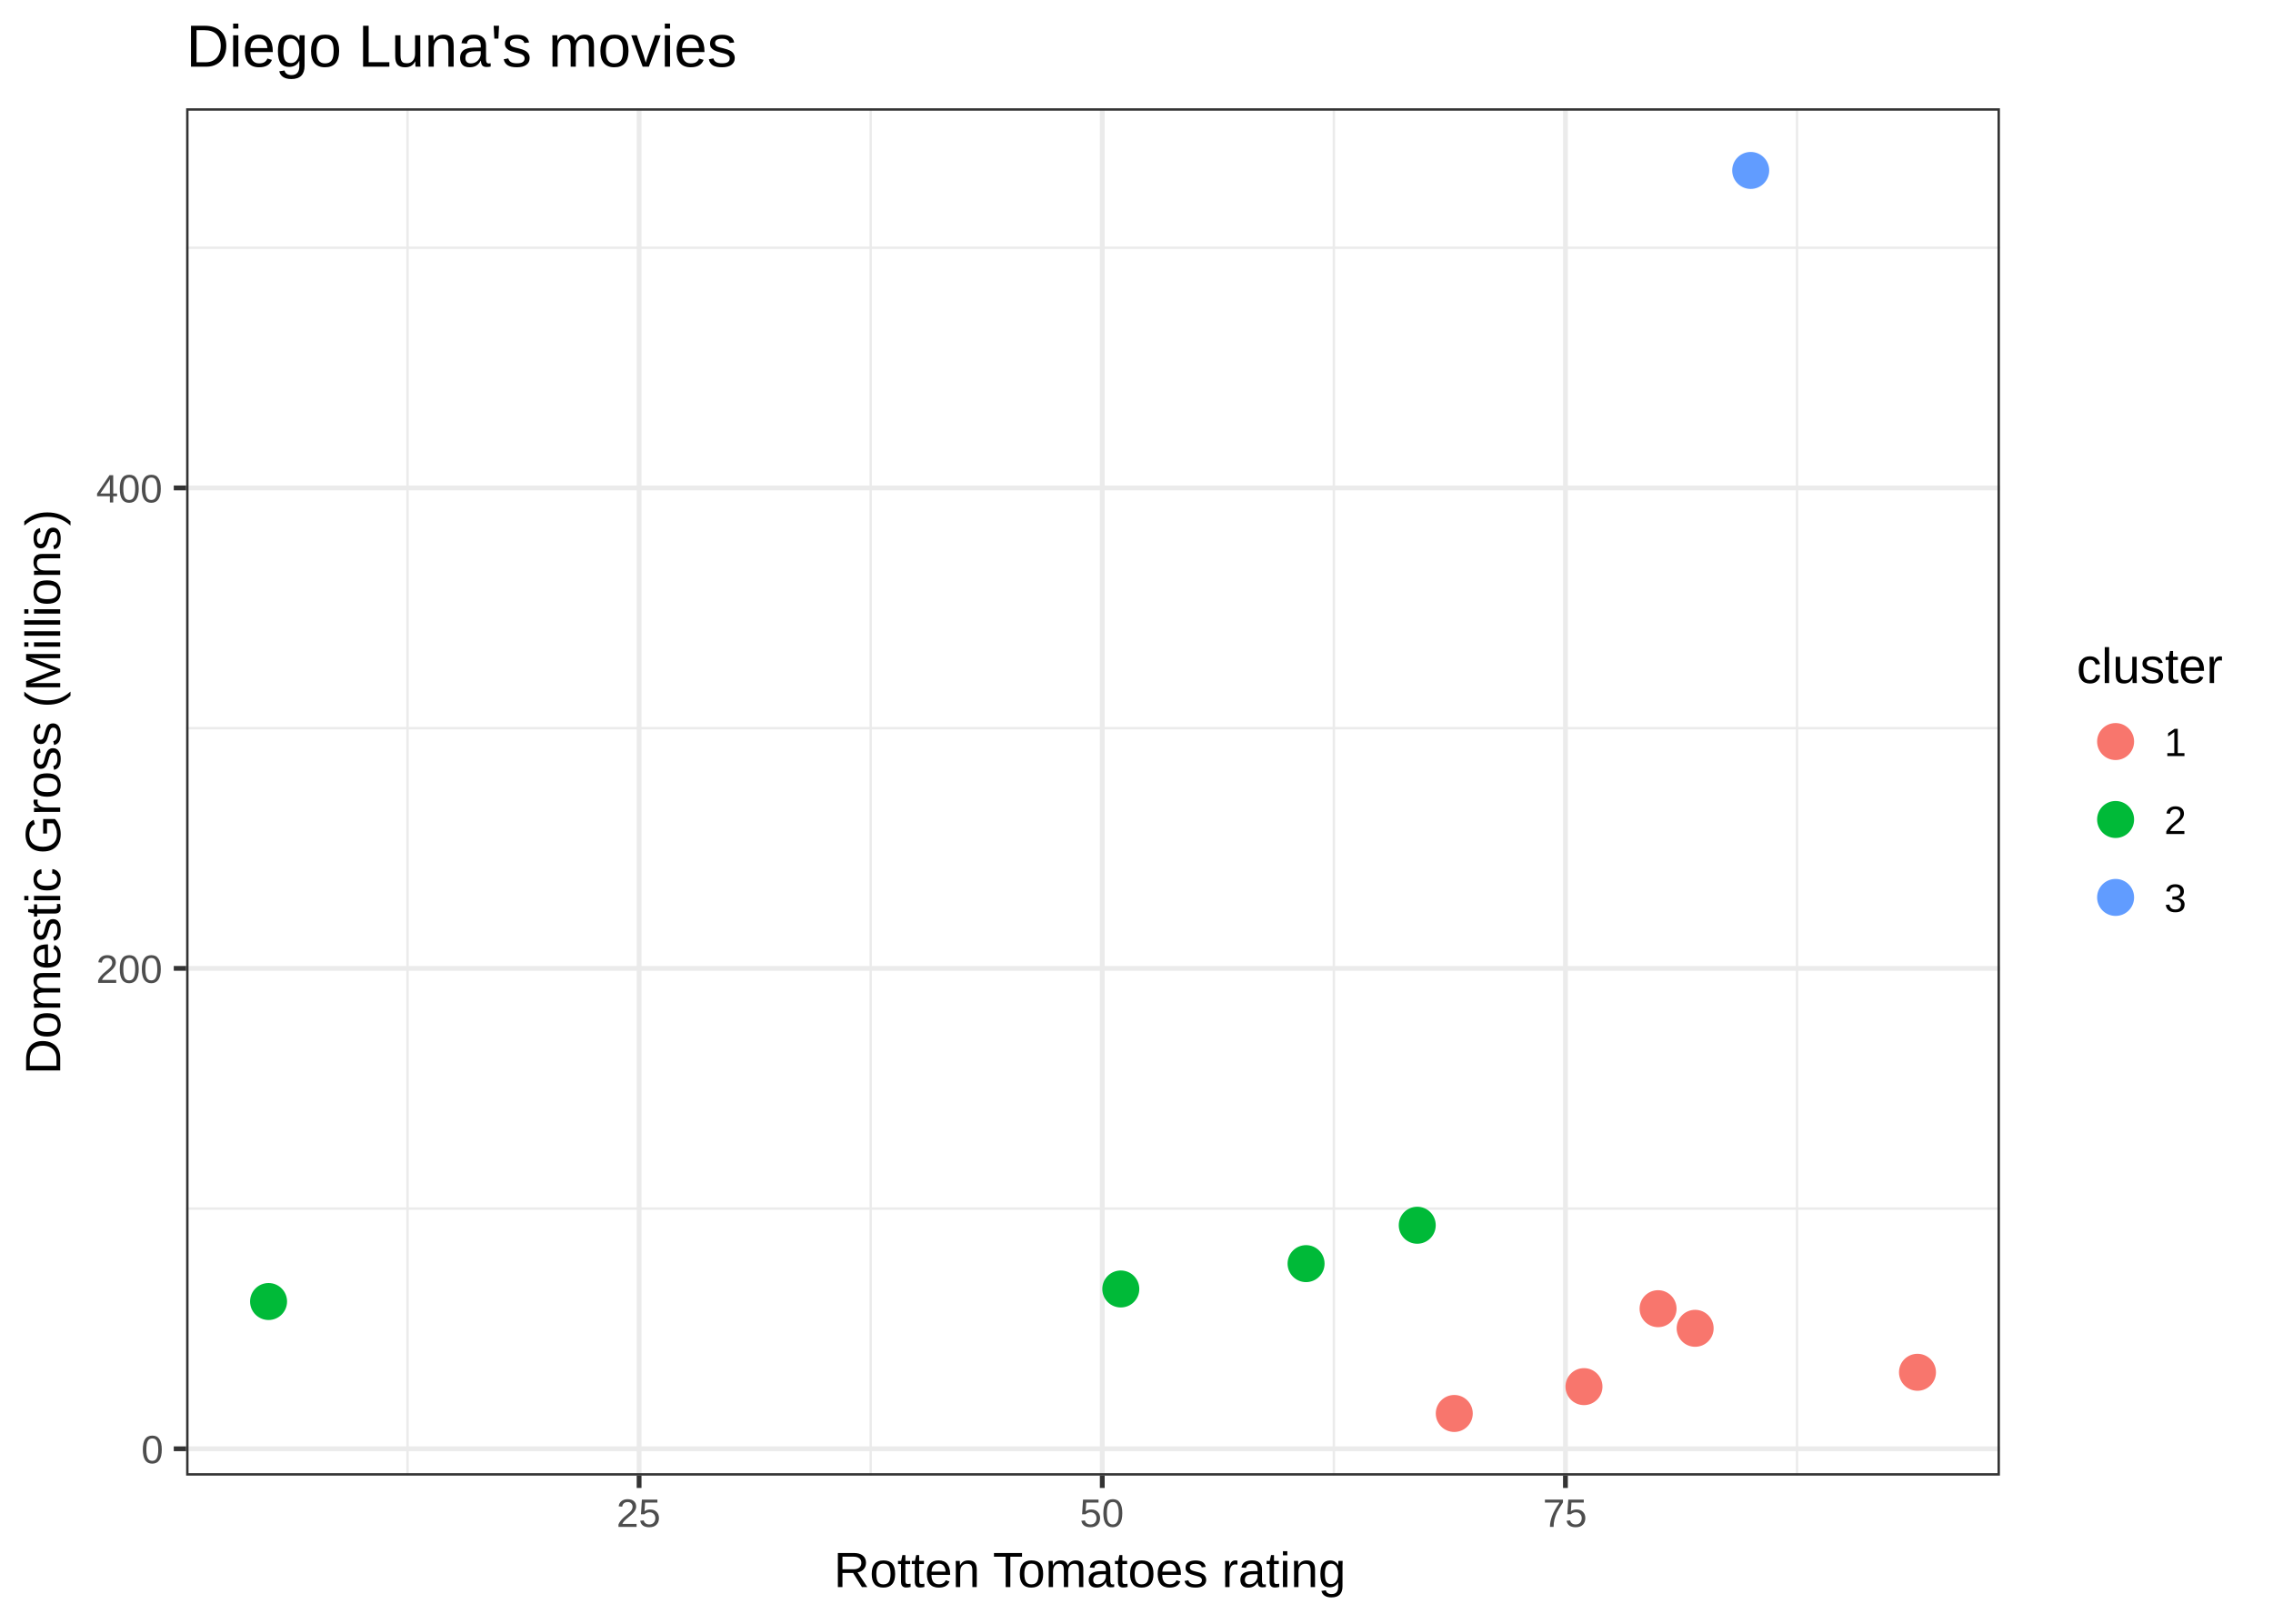
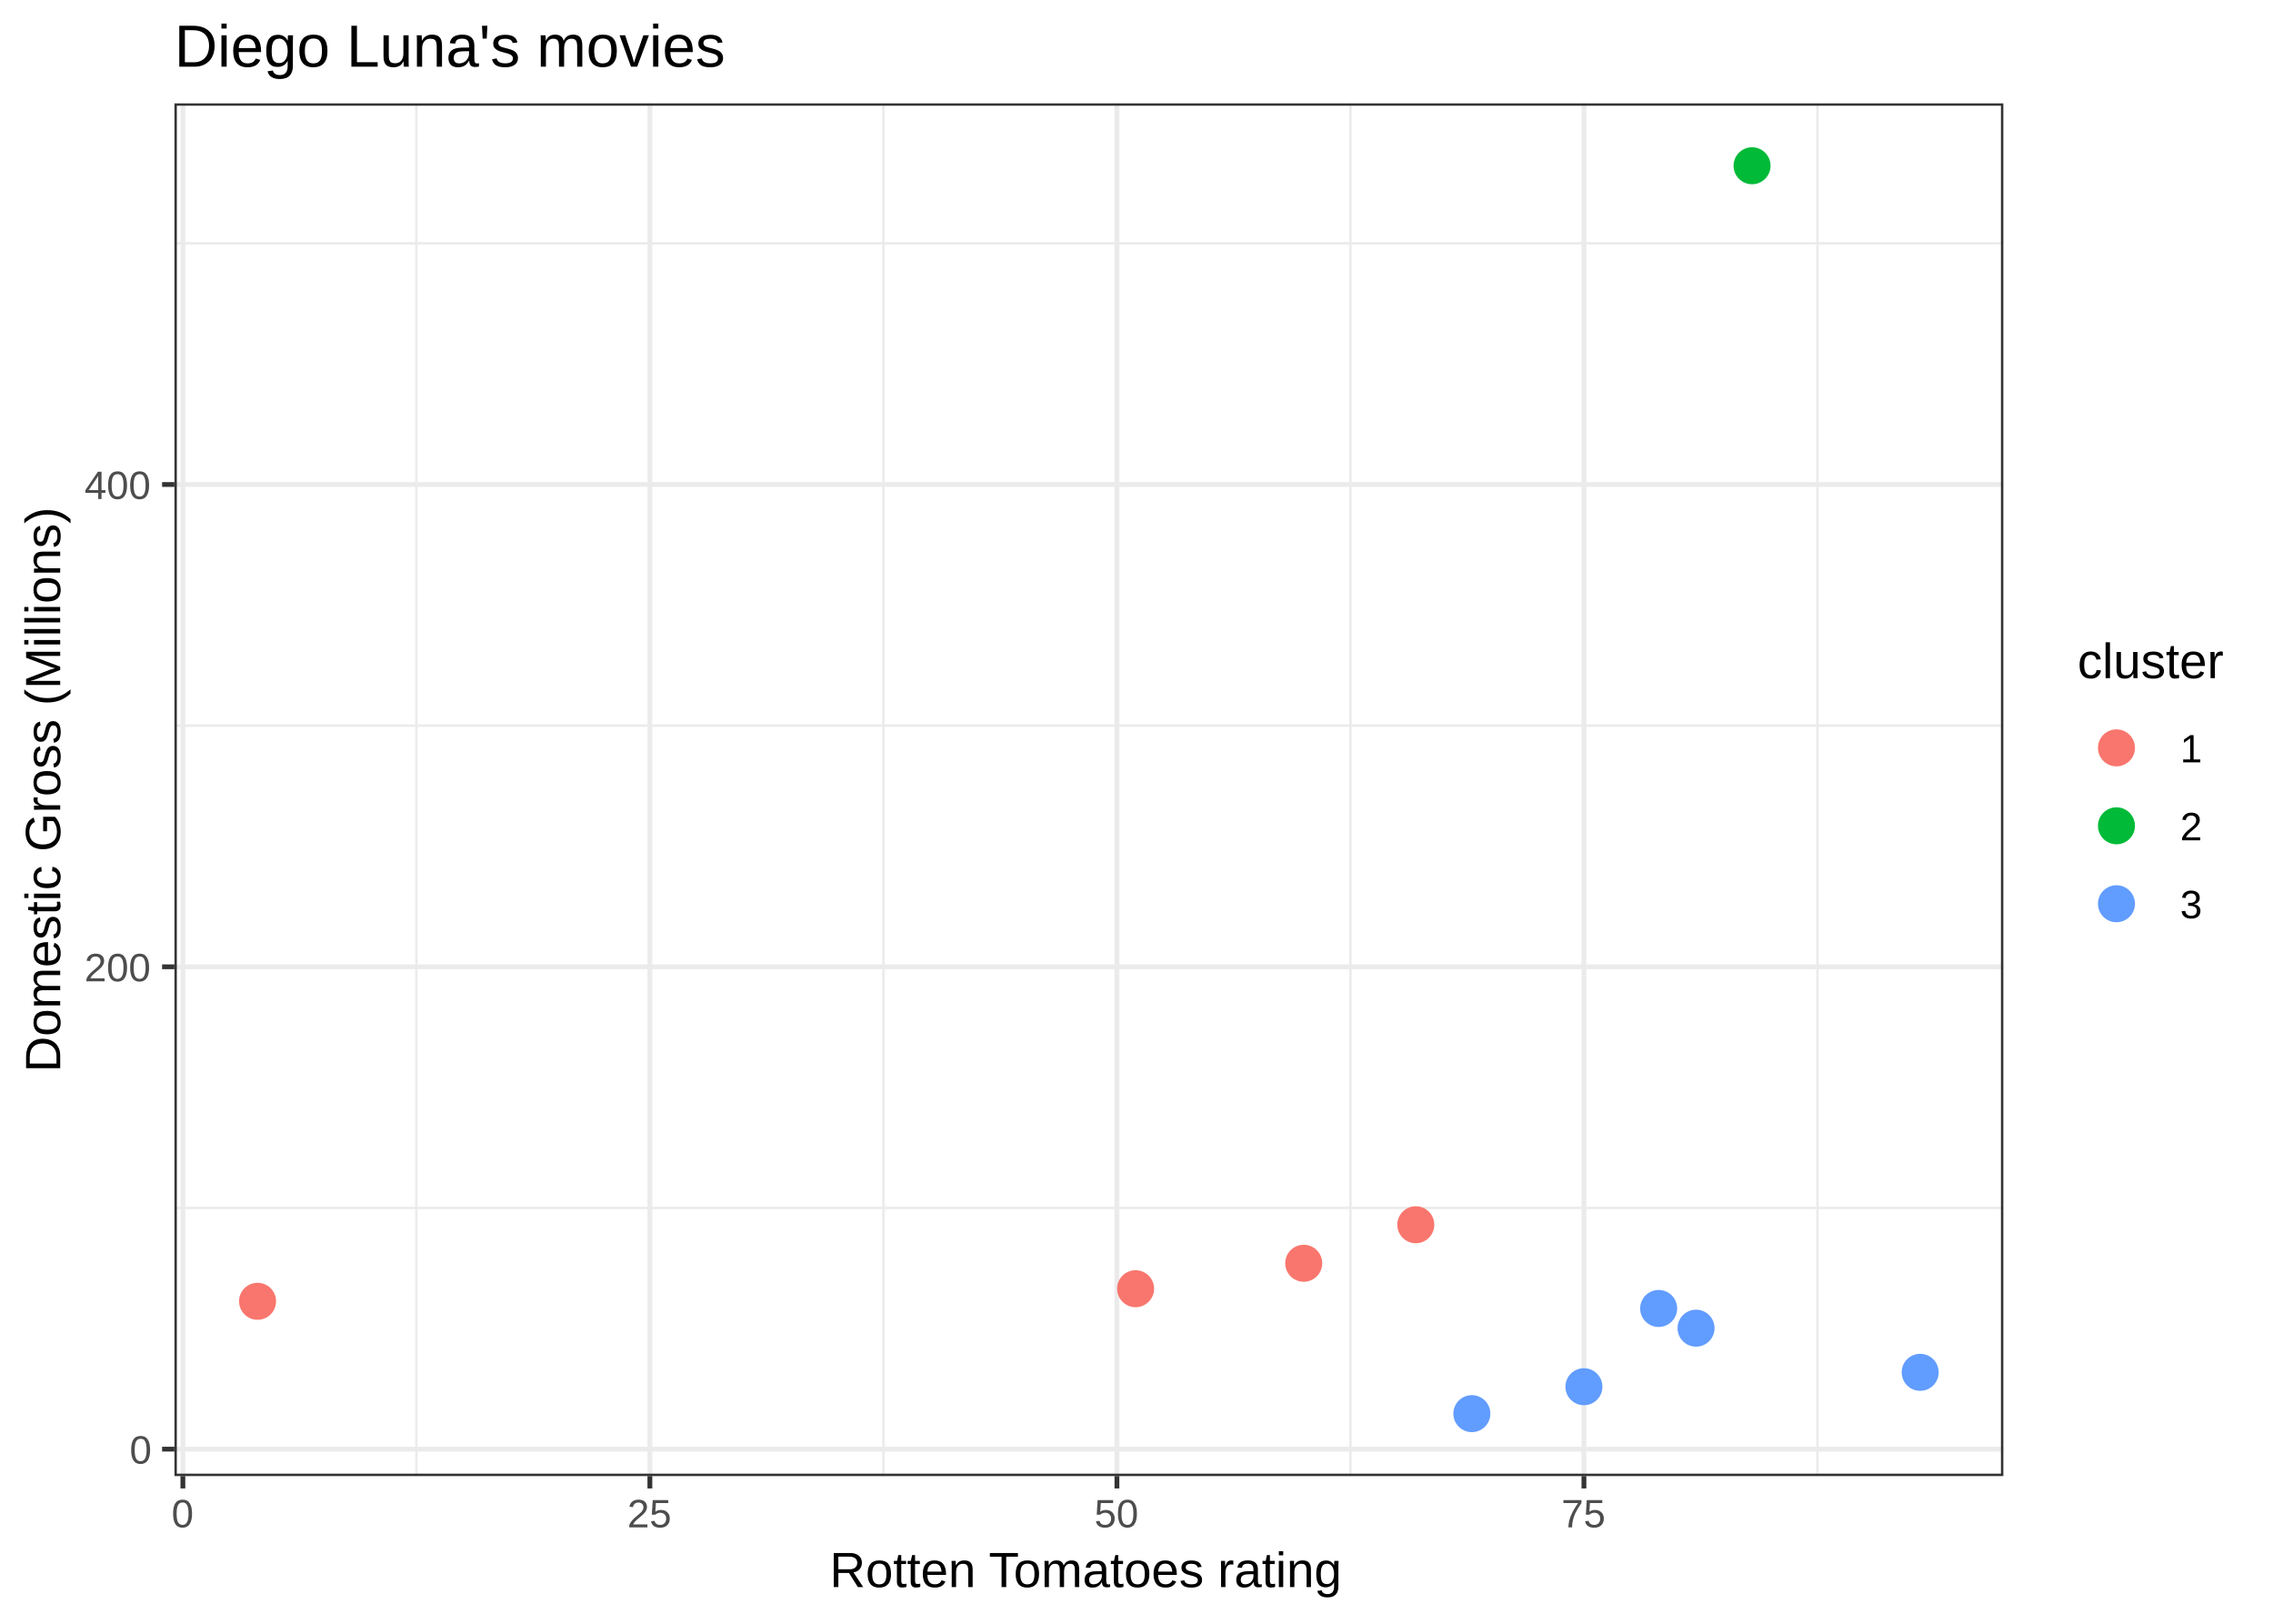
<svg xmlns="http://www.w3.org/2000/svg" viewBox="0 0 504.00 360.00">
  <defs>
    <style type="text/css">
    line, polyline, path, rect, circle {
      fill: none;
      stroke: #000000;
      stroke-linecap: round;
      stroke-linejoin: round;
      stroke-miterlimit: 10.00;
    }
  </style>
  </defs>
  <rect width="100%" height="100%" style="stroke: none; fill: #FFFFFF;" />
  <rect x="0.00" y="0.00" width="504.00" height="360.00" style="stroke-width: 1.07; stroke: #FFFFFF; fill: #FFFFFF;" />
  <defs>
-     <clipPath id="cpNDEuMjY1NXw0NDMuNDQ4fDMyNy4xNTd8MjQuMDA3Mw==">
-       <rect x="41.27" y="24.01" width="402.18" height="303.15" />
+     <clipPath id="cpMzguNjgxOHw0NDQuMjA4fDMyNy4yNTd8MjIuOTExNA==">
+       <rect x="38.68" y="22.91" width="405.53" height="304.35" />
    </clipPath>
  </defs>
-   <rect x="41.27" y="24.01" width="402.18" height="303.15" style="stroke-width: 1.07; stroke: none; fill: #FFFFFF;" clip-path="url(#cpNDEuMjY1NXw0NDMuNDQ4fDMyNy4xNTd8MjQuMDA3Mw==)" />
-   <polyline points="41.27,267.95 443.45,267.95 " style="stroke-width: 0.53; stroke: #EBEBEB; stroke-linecap: butt;" clip-path="url(#cpNDEuMjY1NXw0NDMuNDQ4fDMyNy4xNTd8MjQuMDA3Mw==)" />
-   <polyline points="41.27,161.44 443.45,161.44 " style="stroke-width: 0.53; stroke: #EBEBEB; stroke-linecap: butt;" clip-path="url(#cpNDEuMjY1NXw0NDMuNDQ4fDMyNy4xNTd8MjQuMDA3Mw==)" />
-   <polyline points="41.27,54.92 443.45,54.92 " style="stroke-width: 0.53; stroke: #EBEBEB; stroke-linecap: butt;" clip-path="url(#cpNDEuMjY1NXw0NDMuNDQ4fDMyNy4xNTd8MjQuMDA3Mw==)" />
-   <polyline points="90.36,327.16 90.36,24.01 " style="stroke-width: 0.53; stroke: #EBEBEB; stroke-linecap: butt;" clip-path="url(#cpNDEuMjY1NXw0NDMuNDQ4fDMyNy4xNTd8MjQuMDA3Mw==)" />
-   <polyline points="193.06,327.16 193.06,24.01 " style="stroke-width: 0.53; stroke: #EBEBEB; stroke-linecap: butt;" clip-path="url(#cpNDEuMjY1NXw0NDMuNDQ4fDMyNy4xNTd8MjQuMDA3Mw==)" />
-   <polyline points="295.76,327.16 295.76,24.01 " style="stroke-width: 0.53; stroke: #EBEBEB; stroke-linecap: butt;" clip-path="url(#cpNDEuMjY1NXw0NDMuNDQ4fDMyNy4xNTd8MjQuMDA3Mw==)" />
-   <polyline points="398.46,327.16 398.46,24.01 " style="stroke-width: 0.53; stroke: #EBEBEB; stroke-linecap: butt;" clip-path="url(#cpNDEuMjY1NXw0NDMuNDQ4fDMyNy4xNTd8MjQuMDA3Mw==)" />
-   <polyline points="41.27,321.21 443.45,321.21 " style="stroke-width: 1.07; stroke: #EBEBEB; stroke-linecap: butt;" clip-path="url(#cpNDEuMjY1NXw0NDMuNDQ4fDMyNy4xNTd8MjQuMDA3Mw==)" />
-   <polyline points="41.27,214.70 443.45,214.70 " style="stroke-width: 1.07; stroke: #EBEBEB; stroke-linecap: butt;" clip-path="url(#cpNDEuMjY1NXw0NDMuNDQ4fDMyNy4xNTd8MjQuMDA3Mw==)" />
-   <polyline points="41.27,108.18 443.45,108.18 " style="stroke-width: 1.07; stroke: #EBEBEB; stroke-linecap: butt;" clip-path="url(#cpNDEuMjY1NXw0NDMuNDQ4fDMyNy4xNTd8MjQuMDA3Mw==)" />
-   <polyline points="141.71,327.16 141.71,24.01 " style="stroke-width: 1.07; stroke: #EBEBEB; stroke-linecap: butt;" clip-path="url(#cpNDEuMjY1NXw0NDMuNDQ4fDMyNy4xNTd8MjQuMDA3Mw==)" />
-   <polyline points="244.41,327.16 244.41,24.01 " style="stroke-width: 1.07; stroke: #EBEBEB; stroke-linecap: butt;" clip-path="url(#cpNDEuMjY1NXw0NDMuNDQ4fDMyNy4xNTd8MjQuMDA3Mw==)" />
-   <polyline points="347.11,327.16 347.11,24.01 " style="stroke-width: 1.07; stroke: #EBEBEB; stroke-linecap: butt;" clip-path="url(#cpNDEuMjY1NXw0NDMuNDQ4fDMyNy4xNTd8MjQuMDA3Mw==)" />
-   <circle cx="59.55" cy="288.56" r="2.81pt" style="stroke-width: 0.71; stroke: #00BA38; fill: #00BA38;" clip-path="url(#cpNDEuMjY1NXw0NDMuNDQ4fDMyNy4xNTd8MjQuMDA3Mw==)" />
-   <circle cx="388.19" cy="37.79" r="2.81pt" style="stroke-width: 0.71; stroke: #619CFF; fill: #619CFF;" clip-path="url(#cpNDEuMjY1NXw0NDMuNDQ4fDMyNy4xNTd8MjQuMDA3Mw==)" />
-   <circle cx="375.87" cy="294.50" r="2.81pt" style="stroke-width: 0.71; stroke: #F8766D; fill: #F8766D;" clip-path="url(#cpNDEuMjY1NXw0NDMuNDQ4fDMyNy4xNTd8MjQuMDA3Mw==)" />
-   <circle cx="314.25" cy="271.65" r="2.81pt" style="stroke-width: 0.71; stroke: #00BA38; fill: #00BA38;" clip-path="url(#cpNDEuMjY1NXw0NDMuNDQ4fDMyNy4xNTd8MjQuMDA3Mw==)" />
-   <circle cx="248.52" cy="285.78" r="2.81pt" style="stroke-width: 0.71; stroke: #00BA38; fill: #00BA38;" clip-path="url(#cpNDEuMjY1NXw0NDMuNDQ4fDMyNy4xNTd8MjQuMDA3Mw==)" />
-   <circle cx="425.17" cy="304.25" r="2.81pt" style="stroke-width: 0.71; stroke: #F8766D; fill: #F8766D;" clip-path="url(#cpNDEuMjY1NXw0NDMuNDQ4fDMyNy4xNTd8MjQuMDA3Mw==)" />
-   <circle cx="322.46" cy="313.38" r="2.81pt" style="stroke-width: 0.71; stroke: #F8766D; fill: #F8766D;" clip-path="url(#cpNDEuMjY1NXw0NDMuNDQ4fDMyNy4xNTd8MjQuMDA3Mw==)" />
-   <circle cx="289.60" cy="280.16" r="2.81pt" style="stroke-width: 0.71; stroke: #00BA38; fill: #00BA38;" clip-path="url(#cpNDEuMjY1NXw0NDMuNDQ4fDMyNy4xNTd8MjQuMDA3Mw==)" />
-   <circle cx="367.65" cy="290.15" r="2.81pt" style="stroke-width: 0.71; stroke: #F8766D; fill: #F8766D;" clip-path="url(#cpNDEuMjY1NXw0NDMuNDQ4fDMyNy4xNTd8MjQuMDA3Mw==)" />
-   <circle cx="351.22" cy="307.43" r="2.81pt" style="stroke-width: 0.71; stroke: #F8766D; fill: #F8766D;" clip-path="url(#cpNDEuMjY1NXw0NDMuNDQ4fDMyNy4xNTd8MjQuMDA3Mw==)" />
-   <rect x="41.27" y="24.01" width="402.18" height="303.15" style="stroke-width: 1.07; stroke: #333333;" clip-path="url(#cpNDEuMjY1NXw0NDMuNDQ4fDMyNy4xNTd8MjQuMDA3Mw==)" />
+   <rect x="38.68" y="22.91" width="405.53" height="304.35" style="stroke-width: 1.07; stroke: none; fill: #FFFFFF;" clip-path="url(#cpMzguNjgxOHw0NDQuMjA4fDMyNy4yNTd8MjIuOTExNA==)" />
+   <polyline points="38.68,267.82 444.21,267.82 " style="stroke-width: 0.53; stroke: #EBEBEB; stroke-linecap: butt;" clip-path="url(#cpMzguNjgxOHw0NDQuMjA4fDMyNy4yNTd8MjIuOTExNA==)" />
+   <polyline points="38.68,160.88 444.21,160.88 " style="stroke-width: 0.53; stroke: #EBEBEB; stroke-linecap: butt;" clip-path="url(#cpMzguNjgxOHw0NDQuMjA4fDMyNy4yNTd8MjIuOTExNA==)" />
+   <polyline points="38.68,53.95 444.21,53.95 " style="stroke-width: 0.53; stroke: #EBEBEB; stroke-linecap: butt;" clip-path="url(#cpMzguNjgxOHw0NDQuMjA4fDMyNy4yNTd8MjIuOTExNA==)" />
+   <polyline points="92.32,327.26 92.32,22.91 " style="stroke-width: 0.53; stroke: #EBEBEB; stroke-linecap: butt;" clip-path="url(#cpMzguNjgxOHw0NDQuMjA4fDMyNy4yNTd8MjIuOTExNA==)" />
+   <polyline points="195.88,327.26 195.88,22.91 " style="stroke-width: 0.53; stroke: #EBEBEB; stroke-linecap: butt;" clip-path="url(#cpMzguNjgxOHw0NDQuMjA4fDMyNy4yNTd8MjIuOTExNA==)" />
+   <polyline points="299.44,327.26 299.44,22.91 " style="stroke-width: 0.53; stroke: #EBEBEB; stroke-linecap: butt;" clip-path="url(#cpMzguNjgxOHw0NDQuMjA4fDMyNy4yNTd8MjIuOTExNA==)" />
+   <polyline points="402.99,327.26 402.99,22.91 " style="stroke-width: 0.53; stroke: #EBEBEB; stroke-linecap: butt;" clip-path="url(#cpMzguNjgxOHw0NDQuMjA4fDMyNy4yNTd8MjIuOTExNA==)" />
+   <polyline points="38.68,321.29 444.21,321.29 " style="stroke-width: 1.07; stroke: #EBEBEB; stroke-linecap: butt;" clip-path="url(#cpMzguNjgxOHw0NDQuMjA4fDMyNy4yNTd8MjIuOTExNA==)" />
+   <polyline points="38.68,214.35 444.21,214.35 " style="stroke-width: 1.07; stroke: #EBEBEB; stroke-linecap: butt;" clip-path="url(#cpMzguNjgxOHw0NDQuMjA4fDMyNy4yNTd8MjIuOTExNA==)" />
+   <polyline points="38.68,107.42 444.21,107.42 " style="stroke-width: 1.07; stroke: #EBEBEB; stroke-linecap: butt;" clip-path="url(#cpMzguNjgxOHw0NDQuMjA4fDMyNy4yNTd8MjIuOTExNA==)" />
+   <polyline points="40.55,327.26 40.55,22.91 " style="stroke-width: 1.07; stroke: #EBEBEB; stroke-linecap: butt;" clip-path="url(#cpMzguNjgxOHw0NDQuMjA4fDMyNy4yNTd8MjIuOTExNA==)" />
+   <polyline points="144.10,327.26 144.10,22.91 " style="stroke-width: 1.07; stroke: #EBEBEB; stroke-linecap: butt;" clip-path="url(#cpMzguNjgxOHw0NDQuMjA4fDMyNy4yNTd8MjIuOTExNA==)" />
+   <polyline points="247.66,327.26 247.66,22.91 " style="stroke-width: 1.07; stroke: #EBEBEB; stroke-linecap: butt;" clip-path="url(#cpMzguNjgxOHw0NDQuMjA4fDMyNy4yNTd8MjIuOTExNA==)" />
+   <polyline points="351.21,327.26 351.21,22.91 " style="stroke-width: 1.07; stroke: #EBEBEB; stroke-linecap: butt;" clip-path="url(#cpMzguNjgxOHw0NDQuMjA4fDMyNy4yNTd8MjIuOTExNA==)" />
+   <circle cx="57.11" cy="288.51" r="2.81pt" style="stroke-width: 0.71; stroke: #F8766D; fill: #F8766D;" clip-path="url(#cpMzguNjgxOHw0NDQuMjA4fDMyNy4yNTd8MjIuOTExNA==)" />
+   <circle cx="388.49" cy="36.75" r="2.81pt" style="stroke-width: 0.71; stroke: #00BA38; fill: #00BA38;" clip-path="url(#cpMzguNjgxOHw0NDQuMjA4fDMyNy4yNTd8MjIuOTExNA==)" />
+   <circle cx="376.07" cy="294.47" r="2.81pt" style="stroke-width: 0.71; stroke: #619CFF; fill: #619CFF;" clip-path="url(#cpMzguNjgxOHw0NDQuMjA4fDMyNy4yNTd8MjIuOTExNA==)" />
+   <circle cx="313.93" cy="271.54" r="2.81pt" style="stroke-width: 0.71; stroke: #F8766D; fill: #F8766D;" clip-path="url(#cpMzguNjgxOHw0NDQuMjA4fDMyNy4yNTd8MjIuOTExNA==)" />
+   <circle cx="251.80" cy="285.72" r="2.81pt" style="stroke-width: 0.71; stroke: #F8766D; fill: #F8766D;" clip-path="url(#cpMzguNjgxOHw0NDQuMjA4fDMyNy4yNTd8MjIuOTExNA==)" />
+   <circle cx="425.77" cy="304.26" r="2.81pt" style="stroke-width: 0.71; stroke: #619CFF; fill: #619CFF;" clip-path="url(#cpMzguNjgxOHw0NDQuMjA4fDMyNy4yNTd8MjIuOTExNA==)" />
+   <circle cx="326.36" cy="313.42" r="2.81pt" style="stroke-width: 0.71; stroke: #619CFF; fill: #619CFF;" clip-path="url(#cpMzguNjgxOHw0NDQuMjA4fDMyNy4yNTd8MjIuOTExNA==)" />
+   <circle cx="289.08" cy="280.08" r="2.81pt" style="stroke-width: 0.71; stroke: #F8766D; fill: #F8766D;" clip-path="url(#cpMzguNjgxOHw0NDQuMjA4fDMyNy4yNTd8MjIuOTExNA==)" />
+   <circle cx="367.78" cy="290.10" r="2.81pt" style="stroke-width: 0.71; stroke: #619CFF; fill: #619CFF;" clip-path="url(#cpMzguNjgxOHw0NDQuMjA4fDMyNy4yNTd8MjIuOTExNA==)" />
+   <circle cx="351.21" cy="307.45" r="2.81pt" style="stroke-width: 0.71; stroke: #619CFF; fill: #619CFF;" clip-path="url(#cpMzguNjgxOHw0NDQuMjA4fDMyNy4yNTd8MjIuOTExNA==)" />
+   <rect x="38.68" y="22.91" width="405.53" height="304.35" style="stroke-width: 1.07; stroke: #333333;" clip-path="url(#cpMzguNjgxOHw0NDQuMjA4fDMyNy4yNTd8MjIuOTExNA==)" />
  <defs>
    <clipPath id="cpMHw1MDR8MzYwfDA=">
      <rect x="0.00" y="0.00" width="504.00" height="360.00" />
    </clipPath>
  </defs>
  <g clip-path="url(#cpMHw1MDR8MzYwfDA=)">
-     <text x="31.33" y="324.43" style="font-size: 8.80px; fill: #4D4D4D; font-family: Arial;" textLength="5.01px" lengthAdjust="spacingAndGlyphs">0</text>
+     <text x="28.74" y="324.51" style="font-size: 8.80px; fill: #4D4D4D; font-family: Arial;" textLength="5.01px" lengthAdjust="spacingAndGlyphs">0</text>
  </g>
  <g clip-path="url(#cpMHw1MDR8MzYwfDA=)">
-     <text x="21.32" y="217.91" style="font-size: 8.80px; fill: #4D4D4D; font-family: Arial;" textLength="15.02px" lengthAdjust="spacingAndGlyphs">200</text>
+     <text x="18.73" y="217.57" style="font-size: 8.80px; fill: #4D4D4D; font-family: Arial;" textLength="15.02px" lengthAdjust="spacingAndGlyphs">200</text>
  </g>
  <g clip-path="url(#cpMHw1MDR8MzYwfDA=)">
-     <text x="21.32" y="111.40" style="font-size: 8.80px; fill: #4D4D4D; font-family: Arial;" textLength="15.02px" lengthAdjust="spacingAndGlyphs">400</text>
+     <text x="18.73" y="110.64" style="font-size: 8.80px; fill: #4D4D4D; font-family: Arial;" textLength="15.02px" lengthAdjust="spacingAndGlyphs">400</text>
  </g>
-   <polyline points="38.53,321.21 41.27,321.21 " style="stroke-width: 1.07; stroke: #333333; stroke-linecap: butt;" clip-path="url(#cpMHw1MDR8MzYwfDA=)" />
-   <polyline points="38.53,214.70 41.27,214.70 " style="stroke-width: 1.07; stroke: #333333; stroke-linecap: butt;" clip-path="url(#cpMHw1MDR8MzYwfDA=)" />
-   <polyline points="38.53,108.18 41.27,108.18 " style="stroke-width: 1.07; stroke: #333333; stroke-linecap: butt;" clip-path="url(#cpMHw1MDR8MzYwfDA=)" />
-   <polyline points="141.71,329.90 141.71,327.16 " style="stroke-width: 1.07; stroke: #333333; stroke-linecap: butt;" clip-path="url(#cpMHw1MDR8MzYwfDA=)" />
-   <polyline points="244.41,329.90 244.41,327.16 " style="stroke-width: 1.07; stroke: #333333; stroke-linecap: butt;" clip-path="url(#cpMHw1MDR8MzYwfDA=)" />
-   <polyline points="347.11,329.90 347.11,327.16 " style="stroke-width: 1.07; stroke: #333333; stroke-linecap: butt;" clip-path="url(#cpMHw1MDR8MzYwfDA=)" />
+   <polyline points="35.94,321.29 38.68,321.29 " style="stroke-width: 1.07; stroke: #333333; stroke-linecap: butt;" clip-path="url(#cpMHw1MDR8MzYwfDA=)" />
+   <polyline points="35.94,214.35 38.68,214.35 " style="stroke-width: 1.07; stroke: #333333; stroke-linecap: butt;" clip-path="url(#cpMHw1MDR8MzYwfDA=)" />
+   <polyline points="35.94,107.42 38.68,107.42 " style="stroke-width: 1.07; stroke: #333333; stroke-linecap: butt;" clip-path="url(#cpMHw1MDR8MzYwfDA=)" />
+   <polyline points="40.55,330.00 40.55,327.26 " style="stroke-width: 1.07; stroke: #333333; stroke-linecap: butt;" clip-path="url(#cpMHw1MDR8MzYwfDA=)" />
+   <polyline points="144.10,330.00 144.10,327.26 " style="stroke-width: 1.07; stroke: #333333; stroke-linecap: butt;" clip-path="url(#cpMHw1MDR8MzYwfDA=)" />
+   <polyline points="247.66,330.00 247.66,327.26 " style="stroke-width: 1.07; stroke: #333333; stroke-linecap: butt;" clip-path="url(#cpMHw1MDR8MzYwfDA=)" />
+   <polyline points="351.21,330.00 351.21,327.26 " style="stroke-width: 1.07; stroke: #333333; stroke-linecap: butt;" clip-path="url(#cpMHw1MDR8MzYwfDA=)" />
  <g clip-path="url(#cpMHw1MDR8MzYwfDA=)">
-     <text x="136.70" y="338.53" style="font-size: 8.80px; fill: #4D4D4D; font-family: Arial;" textLength="10.01px" lengthAdjust="spacingAndGlyphs">25</text>
+     <text x="38.04" y="338.63" style="font-size: 8.80px; fill: #4D4D4D; font-family: Arial;" textLength="5.01px" lengthAdjust="spacingAndGlyphs">0</text>
  </g>
  <g clip-path="url(#cpMHw1MDR8MzYwfDA=)">
-     <text x="239.41" y="338.53" style="font-size: 8.80px; fill: #4D4D4D; font-family: Arial;" textLength="10.01px" lengthAdjust="spacingAndGlyphs">50</text>
+     <text x="139.10" y="338.63" style="font-size: 8.80px; fill: #4D4D4D; font-family: Arial;" textLength="10.01px" lengthAdjust="spacingAndGlyphs">25</text>
  </g>
  <g clip-path="url(#cpMHw1MDR8MzYwfDA=)">
-     <text x="342.11" y="338.53" style="font-size: 8.80px; fill: #4D4D4D; font-family: Arial;" textLength="10.01px" lengthAdjust="spacingAndGlyphs">75</text>
+     <text x="242.65" y="338.63" style="font-size: 8.80px; fill: #4D4D4D; font-family: Arial;" textLength="10.01px" lengthAdjust="spacingAndGlyphs">50</text>
  </g>
  <g clip-path="url(#cpMHw1MDR8MzYwfDA=)">
-     <text x="184.88" y="351.88" style="font-size: 11.00px; font-family: Arial;" textLength="114.95px" lengthAdjust="spacingAndGlyphs">Rotten Tomatoes rating</text>
+     <text x="346.21" y="338.63" style="font-size: 8.80px; fill: #4D4D4D; font-family: Arial;" textLength="10.01px" lengthAdjust="spacingAndGlyphs">75</text>
  </g>
  <g clip-path="url(#cpMHw1MDR8MzYwfDA=)">
-     <text transform="translate(13.35,238.23) rotate(-90)" style="font-size: 11.00px; font-family: Arial;" textLength="125.29px" lengthAdjust="spacingAndGlyphs">Domestic Gross (Millions)</text>
-   </g>
-   <rect x="454.79" y="137.88" width="43.73" height="75.40" style="stroke-width: 1.07; stroke: none; fill: #FFFFFF;" clip-path="url(#cpMHw1MDR8MzYwfDA=)" />
-   <g clip-path="url(#cpMHw1MDR8MzYwfDA=)">
-     <text x="460.46" y="151.44" style="font-size: 11.00px; font-family: Arial;" textLength="32.40px" lengthAdjust="spacingAndGlyphs">cluster</text>
-   </g>
-   <rect x="460.46" y="155.77" width="17.28" height="17.28" style="stroke-width: 1.07; stroke: none; fill: #FFFFFF;" clip-path="url(#cpMHw1MDR8MzYwfDA=)" />
-   <circle cx="469.10" cy="164.41" r="2.81pt" style="stroke-width: 0.71; stroke: #F8766D; fill: #F8766D;" clip-path="url(#cpMHw1MDR8MzYwfDA=)" />
-   <rect x="460.46" y="173.05" width="17.28" height="17.28" style="stroke-width: 1.07; stroke: none; fill: #FFFFFF;" clip-path="url(#cpMHw1MDR8MzYwfDA=)" />
-   <circle cx="469.10" cy="181.69" r="2.81pt" style="stroke-width: 0.71; stroke: #00BA38; fill: #00BA38;" clip-path="url(#cpMHw1MDR8MzYwfDA=)" />
-   <rect x="460.46" y="190.33" width="17.28" height="17.28" style="stroke-width: 1.07; stroke: none; fill: #FFFFFF;" clip-path="url(#cpMHw1MDR8MzYwfDA=)" />
-   <circle cx="469.10" cy="198.97" r="2.81pt" style="stroke-width: 0.71; stroke: #619CFF; fill: #619CFF;" clip-path="url(#cpMHw1MDR8MzYwfDA=)" />
-   <g clip-path="url(#cpMHw1MDR8MzYwfDA=)">
-     <text x="479.90" y="167.63" style="font-size: 8.80px; font-family: Arial;" textLength="5.01px" lengthAdjust="spacingAndGlyphs">1</text>
+     <text x="183.97" y="351.88" style="font-size: 11.00px; font-family: Arial;" textLength="114.95px" lengthAdjust="spacingAndGlyphs">Rotten Tomatoes rating</text>
  </g>
  <g clip-path="url(#cpMHw1MDR8MzYwfDA=)">
-     <text x="479.90" y="184.91" style="font-size: 8.80px; font-family: Arial;" textLength="5.01px" lengthAdjust="spacingAndGlyphs">2</text>
+     <text transform="translate(13.35,237.73) rotate(-90)" style="font-size: 11.00px; font-family: Arial;" textLength="125.29px" lengthAdjust="spacingAndGlyphs">Domestic Gross (Millions)</text>
+   </g>
+   <rect x="455.17" y="135.68" width="43.35" height="78.82" style="stroke-width: 1.07; stroke: none; fill: #FFFFFF;" clip-path="url(#cpMHw1MDR8MzYwfDA=)" />
+   <g clip-path="url(#cpMHw1MDR8MzYwfDA=)">
+     <text x="460.65" y="150.36" style="font-size: 11.00px; font-family: Arial;" textLength="32.40px" lengthAdjust="spacingAndGlyphs">cluster</text>
+   </g>
+   <rect x="460.65" y="157.17" width="17.28" height="17.28" style="stroke-width: 1.07; stroke: none; fill: #FFFFFF;" clip-path="url(#cpMHw1MDR8MzYwfDA=)" />
+   <circle cx="469.29" cy="165.81" r="2.81pt" style="stroke-width: 0.71; stroke: #F8766D; fill: #F8766D;" clip-path="url(#cpMHw1MDR8MzYwfDA=)" />
+   <rect x="460.65" y="174.45" width="17.28" height="17.28" style="stroke-width: 1.07; stroke: none; fill: #FFFFFF;" clip-path="url(#cpMHw1MDR8MzYwfDA=)" />
+   <circle cx="469.29" cy="183.09" r="2.81pt" style="stroke-width: 0.71; stroke: #00BA38; fill: #00BA38;" clip-path="url(#cpMHw1MDR8MzYwfDA=)" />
+   <rect x="460.65" y="191.73" width="17.28" height="17.28" style="stroke-width: 1.07; stroke: none; fill: #FFFFFF;" clip-path="url(#cpMHw1MDR8MzYwfDA=)" />
+   <circle cx="469.29" cy="200.37" r="2.81pt" style="stroke-width: 0.71; stroke: #619CFF; fill: #619CFF;" clip-path="url(#cpMHw1MDR8MzYwfDA=)" />
+   <g clip-path="url(#cpMHw1MDR8MzYwfDA=)">
+     <text x="483.41" y="169.03" style="font-size: 8.80px; font-family: Arial;" textLength="5.01px" lengthAdjust="spacingAndGlyphs">1</text>
  </g>
  <g clip-path="url(#cpMHw1MDR8MzYwfDA=)">
-     <text x="479.90" y="202.19" style="font-size: 8.80px; font-family: Arial;" textLength="5.01px" lengthAdjust="spacingAndGlyphs">3</text>
+     <text x="483.41" y="186.31" style="font-size: 8.80px; font-family: Arial;" textLength="5.01px" lengthAdjust="spacingAndGlyphs">2</text>
  </g>
  <g clip-path="url(#cpMHw1MDR8MzYwfDA=)">
-     <text x="41.27" y="14.79" style="font-size: 13.20px; font-family: Arial;" textLength="120.27px" lengthAdjust="spacingAndGlyphs">Diego Luna's movies</text>
+     <text x="483.41" y="203.59" style="font-size: 8.80px; font-family: Arial;" textLength="5.01px" lengthAdjust="spacingAndGlyphs">3</text>
+   </g>
+   <g clip-path="url(#cpMHw1MDR8MzYwfDA=)">
+     <text x="38.68" y="14.79" style="font-size: 13.20px; font-family: Arial;" textLength="120.27px" lengthAdjust="spacingAndGlyphs">Diego Luna's movies</text>
  </g>
</svg>
